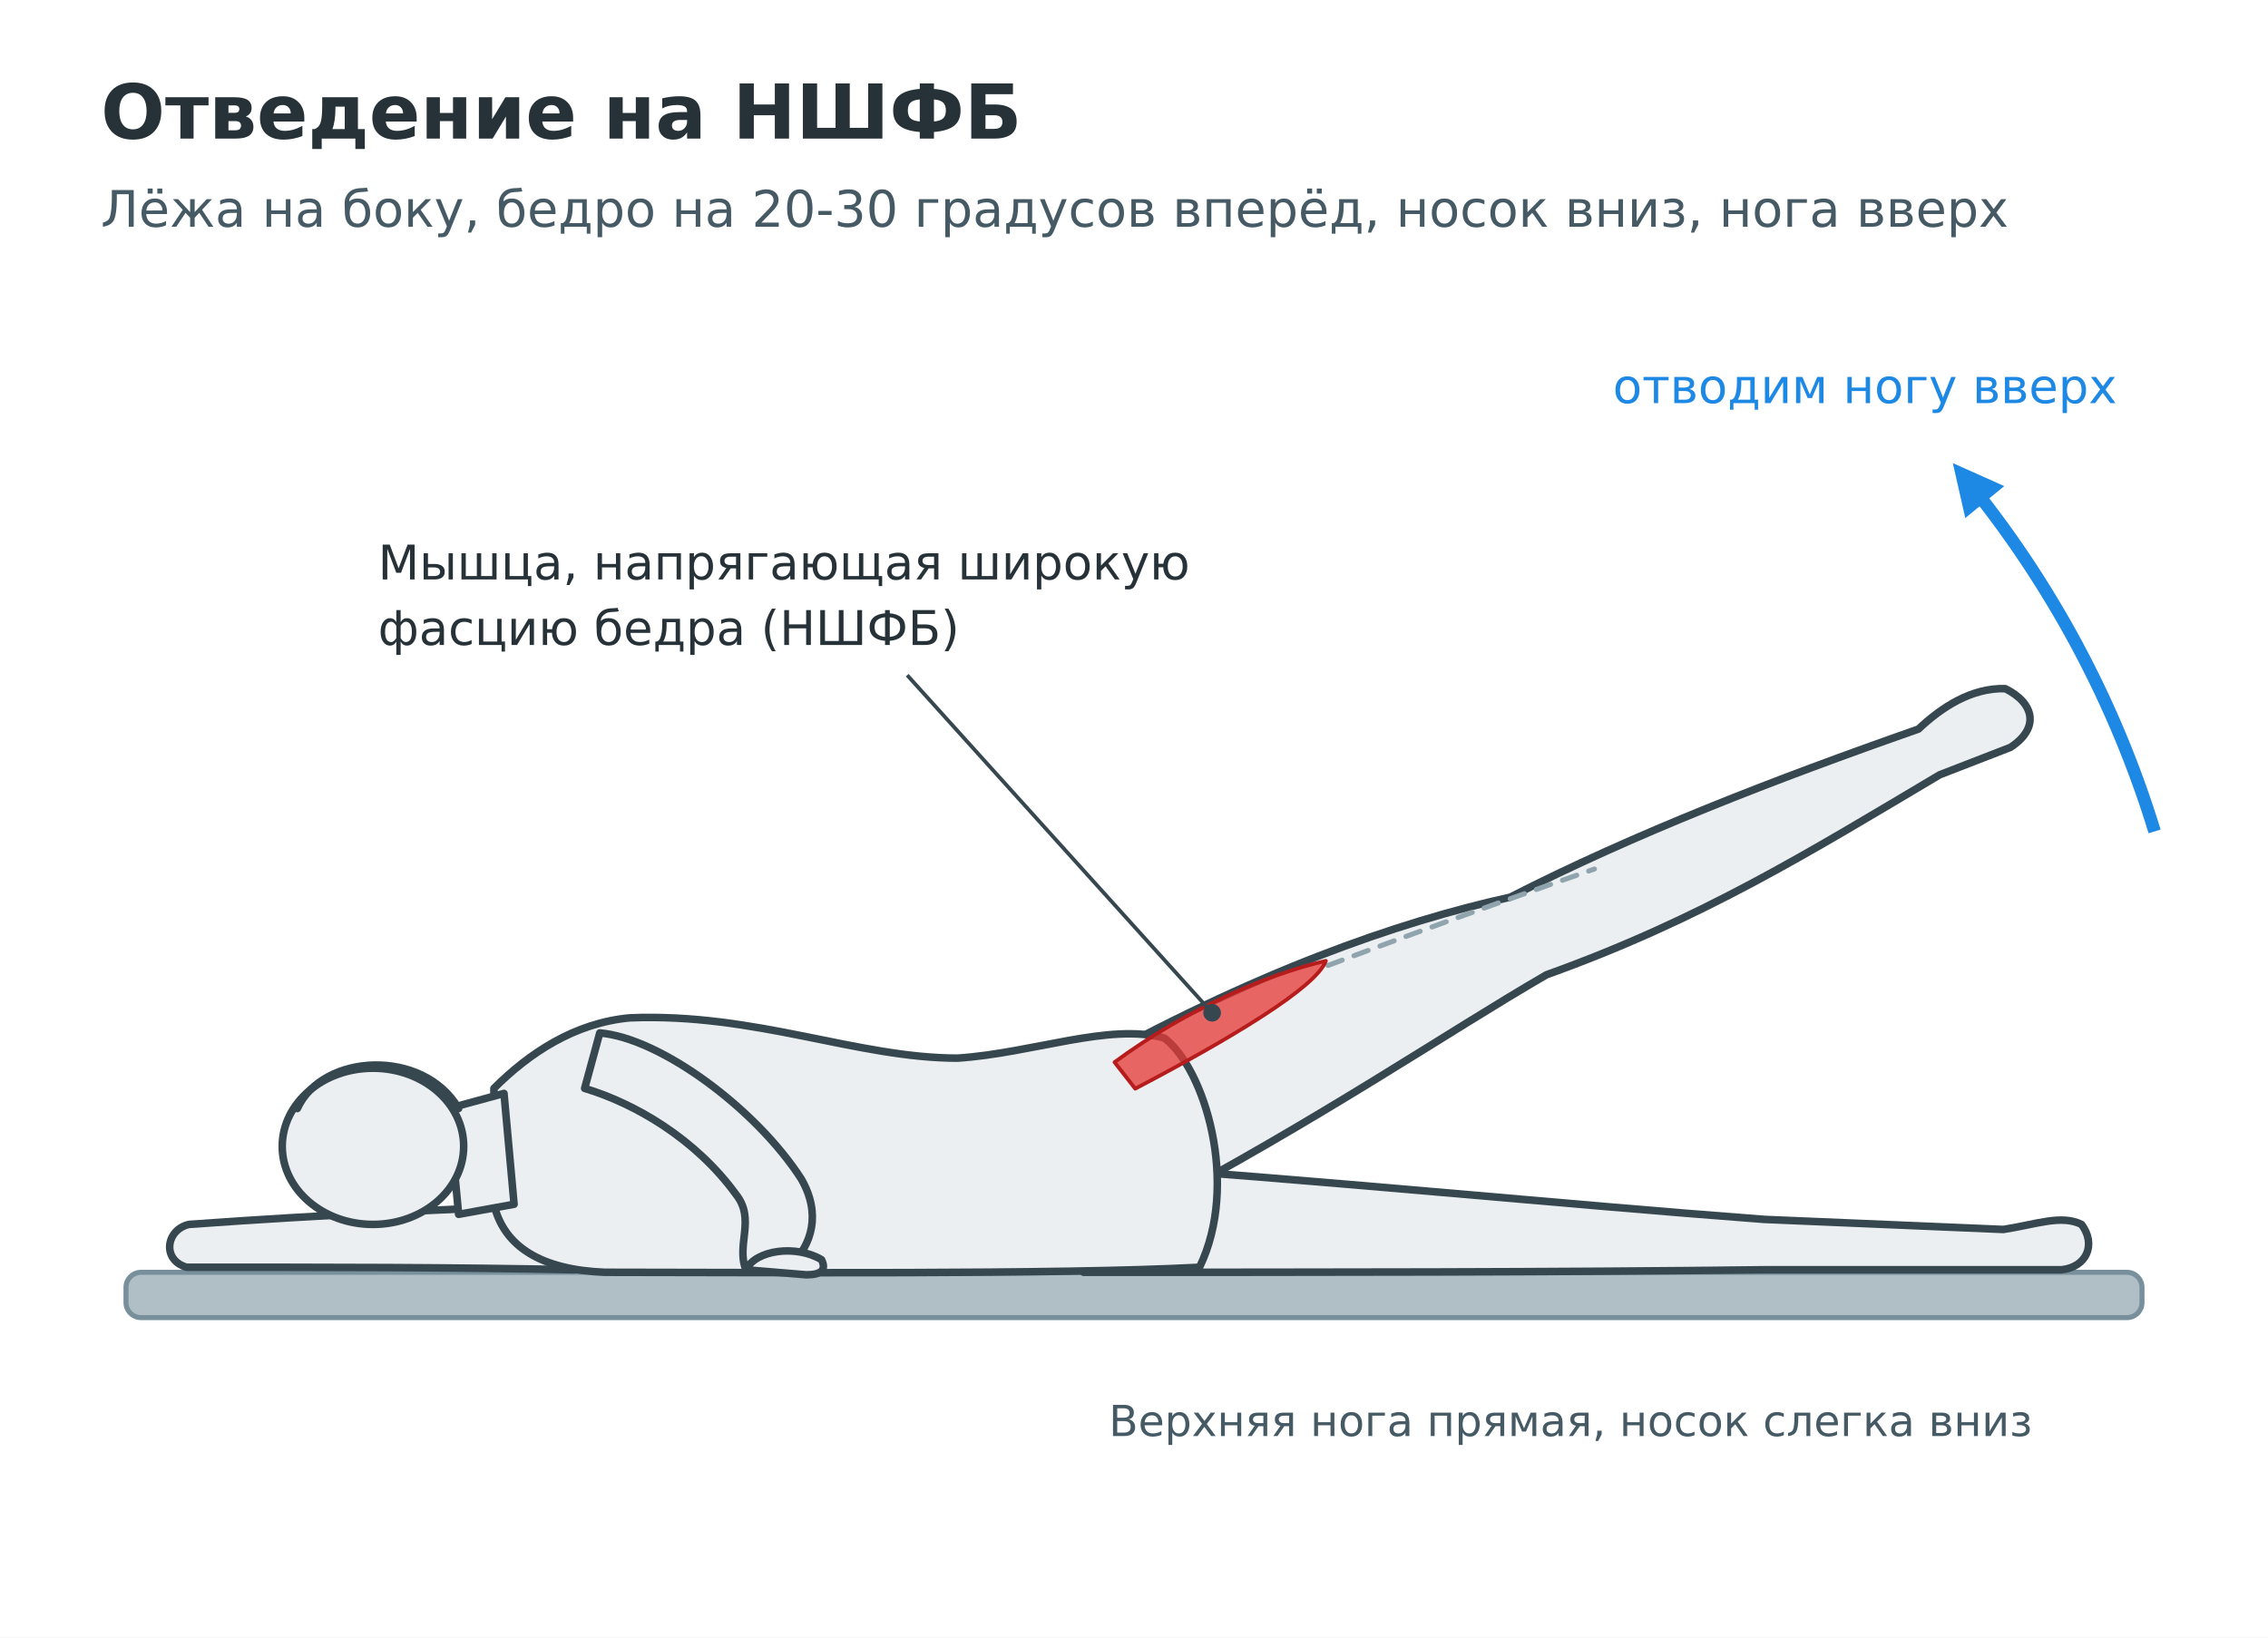
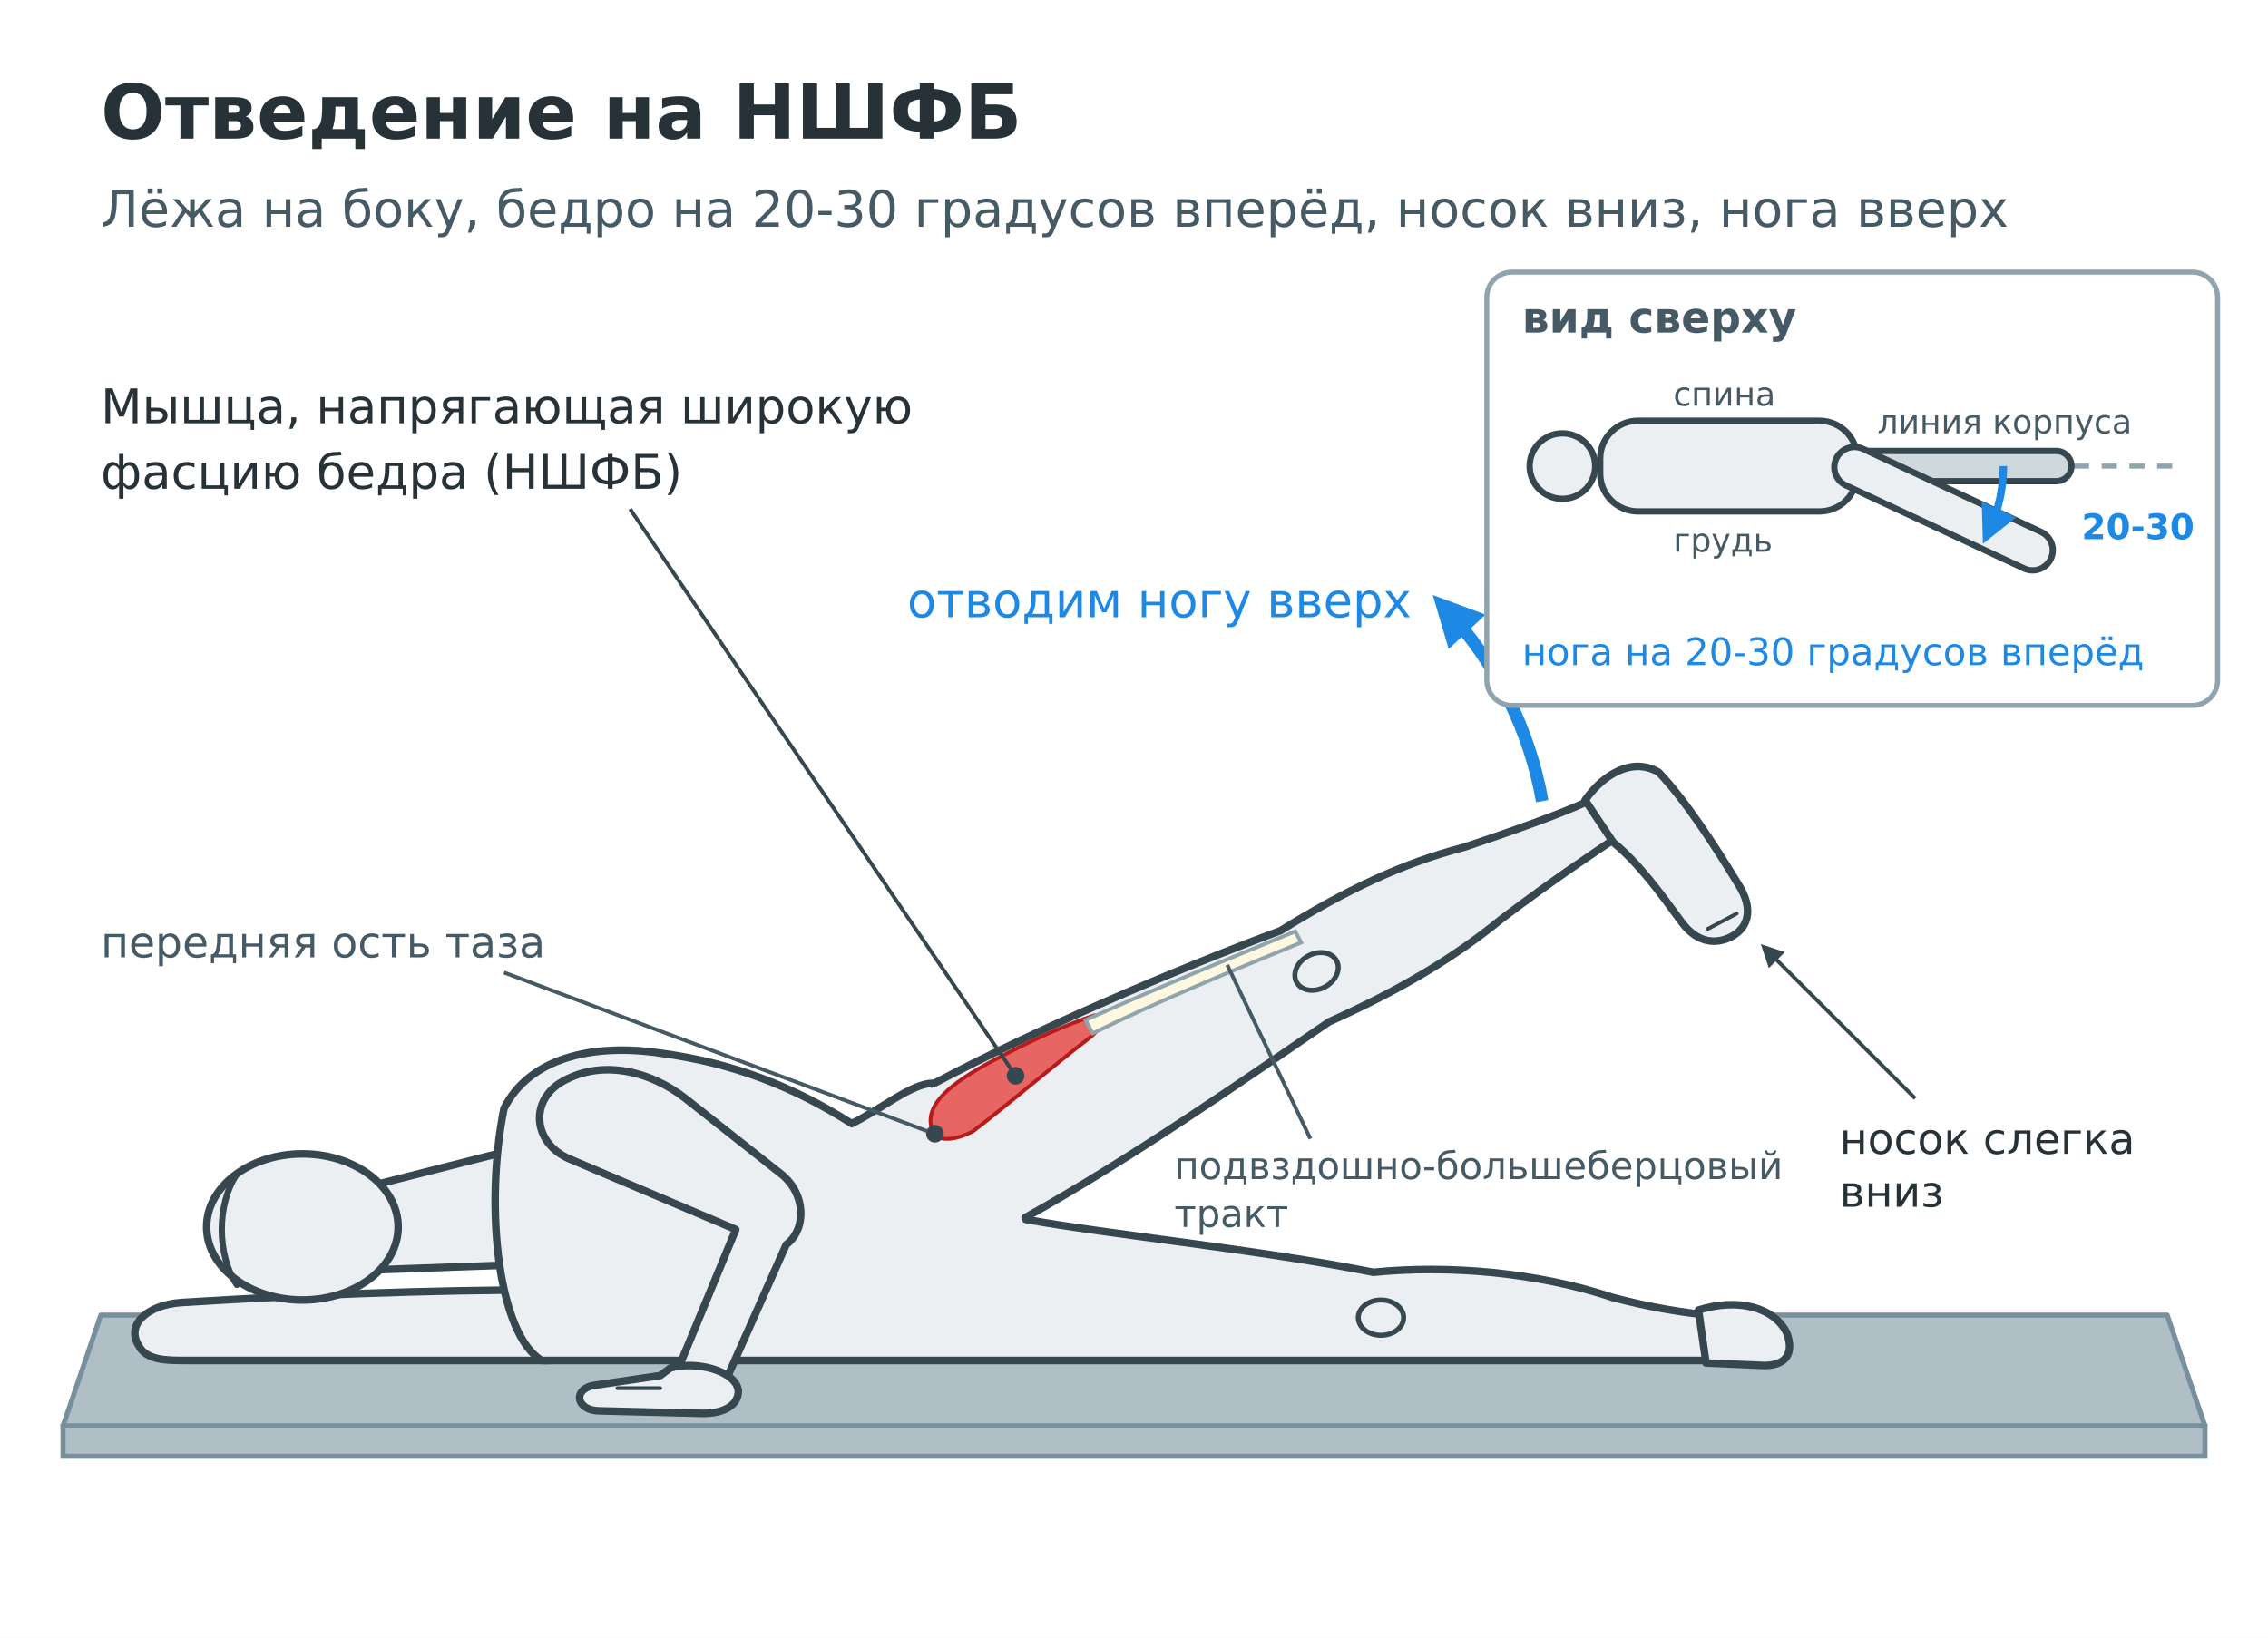
<svg xmlns="http://www.w3.org/2000/svg" width="900" height="650" viewBox="0 0 900 650">
  <rect width="900" height="650" fill="#ffffff" />
  <defs>
-     <marker id="ah" viewBox="0 0 10 10" refX="6" refY="5" markerWidth="4" markerHeight="4" orient="auto-start-reverse">
+     <marker id="ah" viewBox="0 0 10 10" refX="6" refY="5" markerWidth="4" markerHeight="4" orient="auto">
      <path d="M0,0 L10,5 L0,10 z" fill="#1E88E5" />
+     </marker>
+     <marker id="ahs" viewBox="0 0 10 10" refX="6" refY="5" markerWidth="5" markerHeight="5" orient="auto-start-reverse">
+       <path d="M0,0 L10,5 L0,10 z" fill="#1E88E5" />
+     </marker>
+     <marker id="gh" viewBox="0 0 10 10" refX="8" refY="5" markerWidth="6" markerHeight="6" orient="auto">
+       <path d="M0,0 L10,5 L0,10 z" fill="#37474F" />
    </marker>
  </defs>
  <text x="40" y="55" font-family="DejaVu Sans, Arial, sans-serif" font-size="30" font-weight="bold" fill="#263238">Отведение на НШФБ</text>
  <text x="40" y="90" font-family="DejaVu Sans, Arial, sans-serif" font-size="20" fill="#455A64">Лёжа на боку, бедро на 20-30 градусов вперёд, носок вниз, нога вверх</text>
-   <rect x="50" y="505" width="800" height="18" rx="6" fill="#B0BEC5" stroke="#78909C" stroke-width="2" />
+   <path d="M40,522 L860,522 L875,566 L25,566 Z" fill="#B0BEC5" stroke="#78909C" stroke-width="2" stroke-linejoin="round" />
+   <rect x="25" y="566" width="850" height="12" fill="#B0BEC5" stroke="#78909C" stroke-width="2" />
  <g stroke="#37474F" stroke-width="3" fill="#ECEFF1" stroke-linejoin="round" stroke-linecap="round">
-     <path d="M225,478 C180,480 130,482 75,486 C66,488 64,500 74,503 C130,503 180,503 228,504 Z" />
-     <path d="M430,462 C520,468 620,478 700,484 L795,488 C808,486 818,482 826,486 C832,494 828,503 818,504 L700,504 C620,505 520,505 430,505 Z" />
-     <g transform="rotate(-25 450 450)">
-       <path d="M440,418 C520,412 580,418 625,428 C680,426 740,430 800,436 C812,432 826,430 838,436 C846,446 844,456 830,458 L800,456 C740,462 690,468 625,462 C580,466 520,476 440,480 Z" />
+     <path d="M218,512 C170,512 120,514 72,517 C58,518 50,526 55,534 C58,540 66,540 74,540 L218,540 Z" />
+     <path d="M150,470 L205,456 L205,502 L150,504 Z" />
+     <ellipse cx="120" cy="487" rx="38" ry="29" />
+     <path d="M94,466 C86,478 86,498 94,510" fill="none" stroke-width="2.5" />
+     <path d="M200,440 C210,420 235,414 262,418 C292,422 316,432 338,446 C350,440 362,430 370,430 L400,465 L407,484 C440,490 500,496 545,505 C575,502 610,505 640,515 C655,519 668,521 678,522 L680,540 L240,540 L215,540 C198,530 192,480 200,440 Z" />
+     <ellipse cx="548" cy="523" rx="9" ry="7" fill="none" stroke-width="2" />
+     <path d="M674,520 C690,515 704,519 709,529 C712,537 709,542 700,542 L677,541 Z" />
+     <g transform="translate(390,456) rotate(-28)">
+       <path d="M-20,-20 L-5,-32 C40,-32 100,-27 145,-21 C175,-23 200,-22 225,-16 C255,-11 272,-9 285,-9 L285,9 C270,10 250,12 225,16 C200,21 175,22 145,20 C100,25 50,31 2,32 L-20,40 L-60,40 Z" stroke="none" />
+       <path d="M-5,-32 C40,-32 100,-27 145,-21 C175,-23 200,-22 225,-16 C255,-11 272,-9 280,-9" fill="none" />
+       <path d="M280,9 C270,10 250,12 225,16 C200,21 175,22 145,20 C100,25 50,31 2,32" fill="none" />
+       <ellipse cx="150" cy="0" rx="9" ry="7" fill="none" stroke-width="2" />
+       <path d="M276,-10 C288,-16 301,-16 307,-6 C311,8 313,30 314,48 C315,60 309,66 300,65 C292,64 288,58 287,50 C285,36 283,22 278,10 Z" />
+       <path d="M295,58 L308,58" fill="none" stroke-width="1.5" />
    </g>
-     <path d="M196,432 C210,418 228,406 250,404 C300,402 340,420 380,420 C410,418 440,406 462,412 C478,424 492,470 476,503 C420,506 300,505 240,505 C215,504 200,495 196,478 Z" />
-     <g transform="rotate(-25 450 450)">
-       <path d="M548,422 C600,426 640,430 660,432" fill="none" stroke="#90A4AE" stroke-width="2" stroke-dasharray="6 5" />
-       <path d="M455,421 C490,414 525,415 548,420 C540,428 500,432 458,434 Z" fill="#E53935" fill-opacity="0.75" stroke="#B71C1C" stroke-width="1.5" />
+     <path d="M222,430 C238,420 258,425 272,436 L310,466 C320,474 320,488 312,494 L288,548 L268,546 L292,488 L226,460 C212,454 210,438 222,430 Z" />
+     <path d="M266,543 C276,540 292,544 293,552 C293,558 287,561 279,561 L238,560 C229,560 227,552 235,550 L262,546 Z" />
+     <path d="M245,551 L262,551" fill="none" stroke-width="1.5" />
+   </g>
+   <g transform="translate(390,456) rotate(-28)">
+     <path d="M-14,-17 C-12,-26 0,-29 20,-29 C38,-29 52,-28 64,-26 C66,-23 64,-20 58,-19 C40,-16 18,-11 0,-8 C-10,-8 -16,-12 -14,-17 Z" fill="#E53935" fill-opacity="0.75" stroke="#B71C1C" stroke-width="1.5" />
+     <path d="M60,-26 C90,-24 120,-21 150,-18 L150,-13 C120,-16 90,-19 60,-20 Z" fill="#FFF8E1" stroke="#90A4AE" stroke-width="1.5" />
+   </g>
+   <circle cx="371" cy="450" r="3.5" fill="#37474F" />
+   <text font-family="DejaVu Sans, Arial, sans-serif" font-size="19" fill="#263238">
+     <tspan x="40" y="168">Мышца, напрягающая широкую</tspan>
+     <tspan x="40" y="194">фасцию бедра (НШФБ)</tspan>
+   </text>
+   <line x1="250" y1="202" x2="403" y2="427" stroke="#37474F" stroke-width="1.5" />
+   <circle cx="403" cy="427" r="3.5" fill="#37474F" />
+   <text x="40" y="380" font-family="DejaVu Sans, Arial, sans-serif" font-size="17" fill="#455A64">передняя ость таза</text>
+   <line x1="200" y1="386" x2="368" y2="449" stroke="#455A64" stroke-width="1.5" />
+   <text font-family="DejaVu Sans, Arial, sans-serif" font-size="15" fill="#455A64">
+     <tspan x="466" y="468">подвздошно-большеберцовый</tspan>
+     <tspan x="466" y="487">тракт</tspan>
+   </text>
+   <line x1="520" y1="452" x2="487" y2="383" stroke="#455A64" stroke-width="1.5" />
+   <path d="M612,318 A150 150 0 0 0 574,242" fill="none" stroke="#1E88E5" stroke-width="5" marker-end="url(#ah)" />
+   <text x="360" y="245" font-family="DejaVu Sans, Arial, sans-serif" font-size="19" fill="#1E88E5">отводим ногу вверх</text>
+   <line x1="760" y1="436" x2="700" y2="376" stroke="#37474F" stroke-width="1.5" marker-end="url(#gh)" />
+   <text x="730" y="458" font-family="DejaVu Sans, Arial, sans-serif" font-size="17" fill="#263238">носок слегка</text>
+   <text x="730" y="479" font-family="DejaVu Sans, Arial, sans-serif" font-size="17" fill="#263238">вниз</text>
+   <rect x="590" y="108" width="290" height="172" rx="10" fill="#ffffff" stroke="#90A4AE" stroke-width="2" />
+   <text x="604" y="132" font-family="DejaVu Sans, Arial, sans-serif" font-size="17" font-weight="bold" fill="#455A64">вид сверху</text>
+   <line x1="735" y1="185" x2="862" y2="185" stroke="#90A4AE" stroke-width="2" stroke-dasharray="6 5" />
+   <g stroke="#37474F" stroke-width="2.5" fill="#ECEFF1" stroke-linejoin="round">
+     <rect x="732" y="179" width="90" height="12" rx="6" fill="#CFD8DC" />
+     <rect x="635" y="167" width="102" height="36" rx="15" />
+     <circle cx="620" cy="185" r="13" />
+     <g transform="rotate(25 735 185)">
+       <rect x="728" y="177" width="94" height="16" rx="8" />
    </g>
-     <path d="M178,440 L200,434 L204,478 L182,482 Z" />
-     <ellipse cx="148" cy="455" rx="36" ry="31" />
-     <path d="M118,440 C128,418 168,416 182,440" fill="none" />
-     <path d="M238,410 C262,412 300,440 318,468 C326,482 322,494 314,502 L296,504 C292,494 300,484 292,474 C276,452 252,438 232,432 Z" />
-     <path d="M296,504 C300,496 316,494 326,500 C328,504 326,506 320,506 Z" />
  </g>
-   <line x1="360" y1="268" x2="481" y2="402" stroke="#37474F" stroke-width="1.5" />
-   <circle cx="481" cy="402" r="3.5" fill="#37474F" />
-   <text font-family="DejaVu Sans, Arial, sans-serif" font-size="19" fill="#263238">
-     <tspan x="150" y="230">Мышца, напрягающая широкую</tspan>
-     <tspan x="150" y="256">фасцию бедра (НШФБ)</tspan>
-   </text>
-   <path d="M855,330 A410 410 0 0 0 780,190" fill="none" stroke="#1E88E5" stroke-width="5" marker-end="url(#ah)" />
-   <text x="640" y="160" font-family="DejaVu Sans, Arial, sans-serif" font-size="19" fill="#1E88E5">отводим ногу вверх</text>
-   <text x="440" y="570" font-family="DejaVu Sans, Arial, sans-serif" font-size="17" fill="#455A64">Верхняя нога прямая, носок слегка вниз</text>
+   <path d="M795,185 A60 60 0 0 1 789.4,210.4" fill="none" stroke="#1E88E5" stroke-width="3" marker-end="url(#ahs)" />
+   <text x="826" y="214" font-family="DejaVu Sans, Arial, sans-serif" font-size="14" font-weight="bold" fill="#1E88E5">20-30</text>
+   <text x="745" y="172" font-family="DejaVu Sans, Arial, sans-serif" font-size="13" fill="#455A64">линия корпуса</text>
+   <text x="664" y="161" font-family="DejaVu Sans, Arial, sans-serif" font-size="13" fill="#455A64">спина</text>
+   <text x="664" y="219" font-family="DejaVu Sans, Arial, sans-serif" font-size="13" fill="#455A64">грудь</text>
+   <text x="604" y="264" font-family="DejaVu Sans, Arial, sans-serif" font-size="15" fill="#1E88E5">нога на 20-30 градусов вперёд</text>
</svg>
